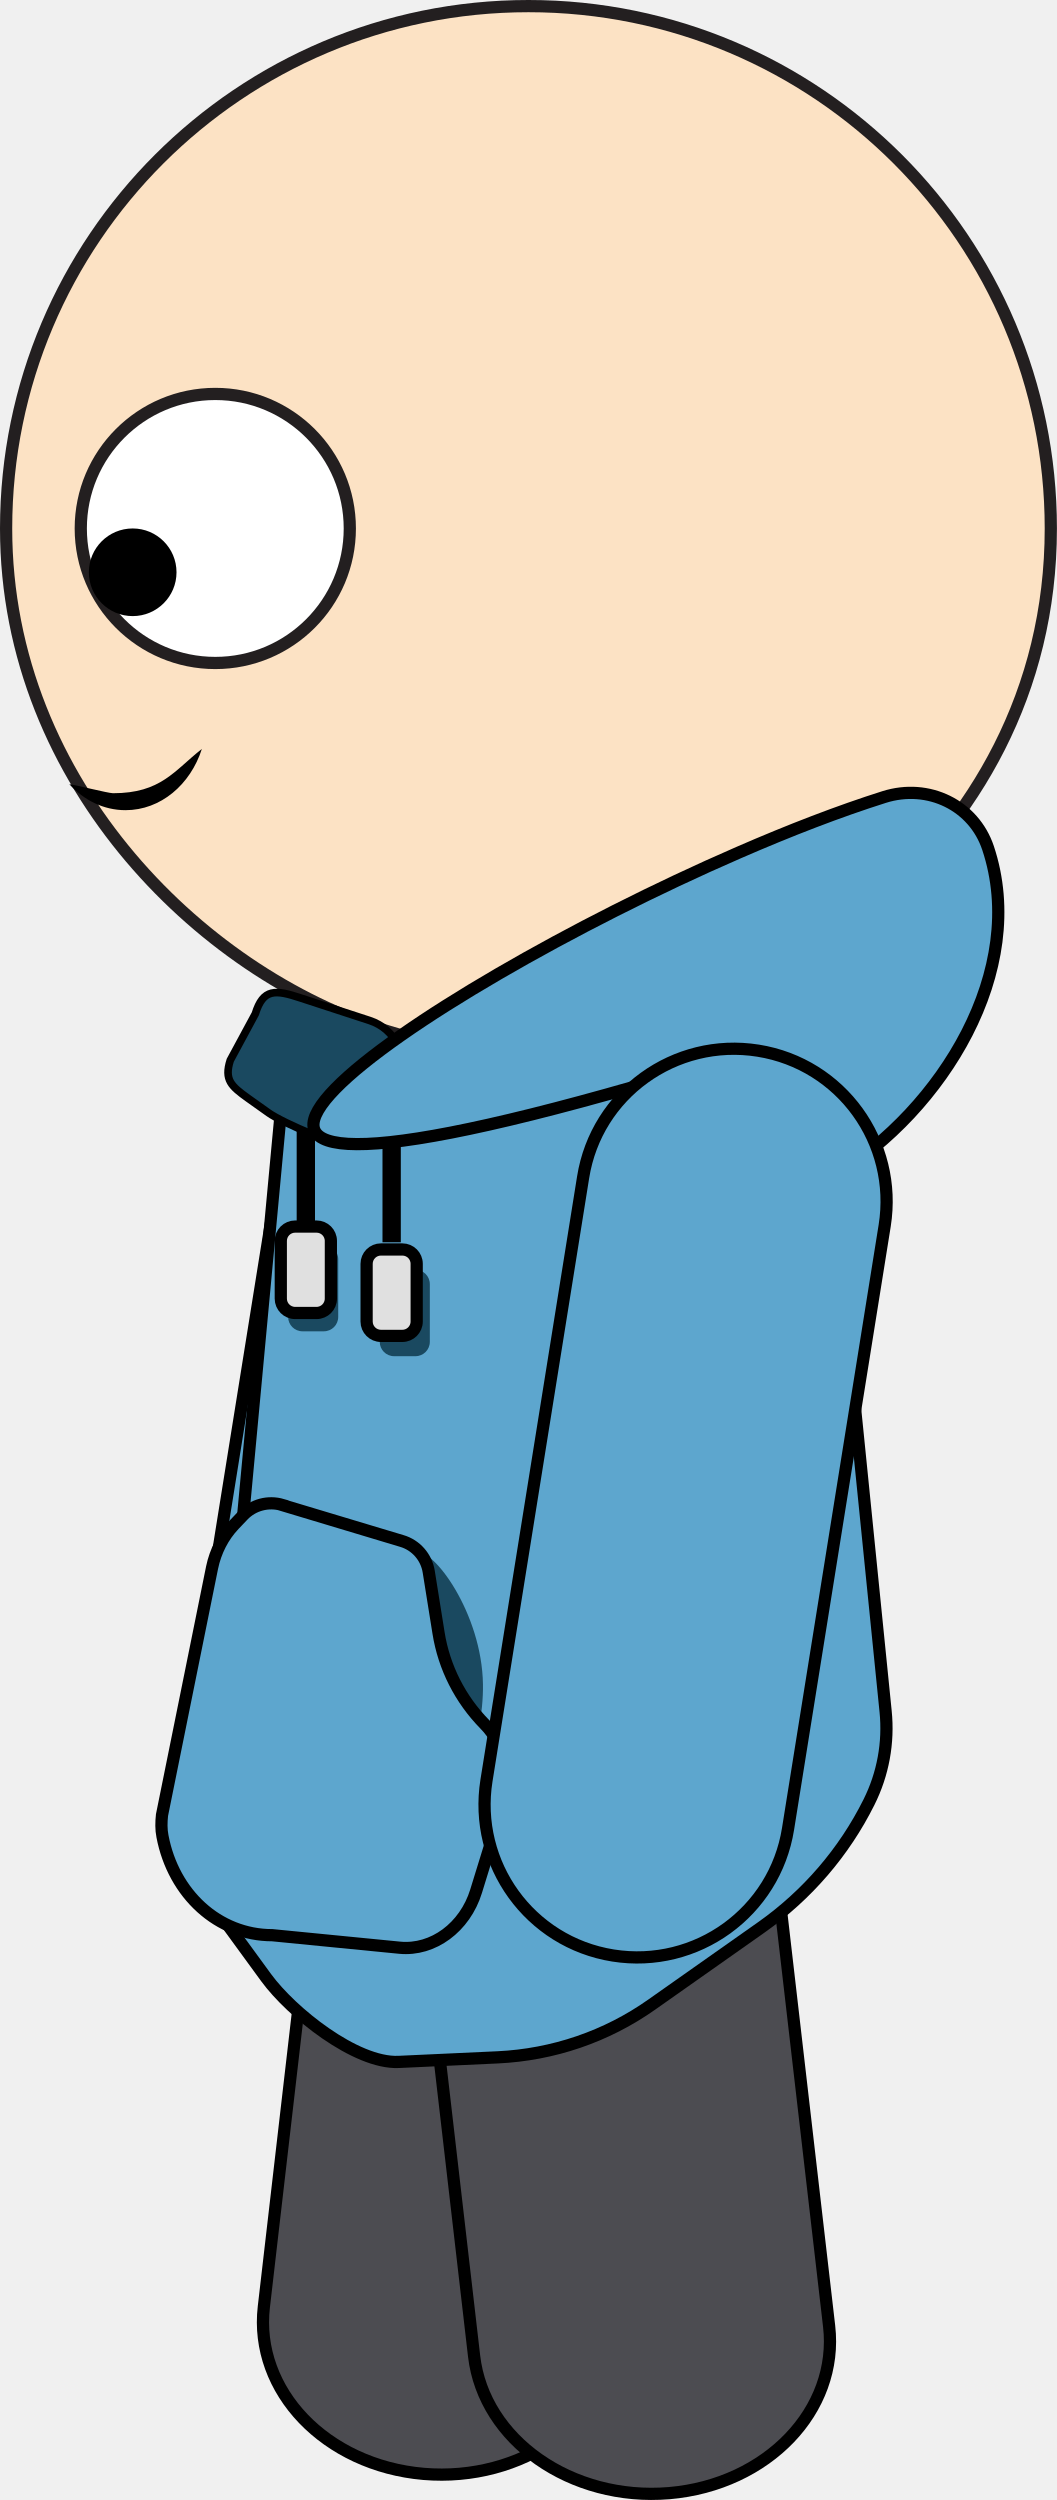
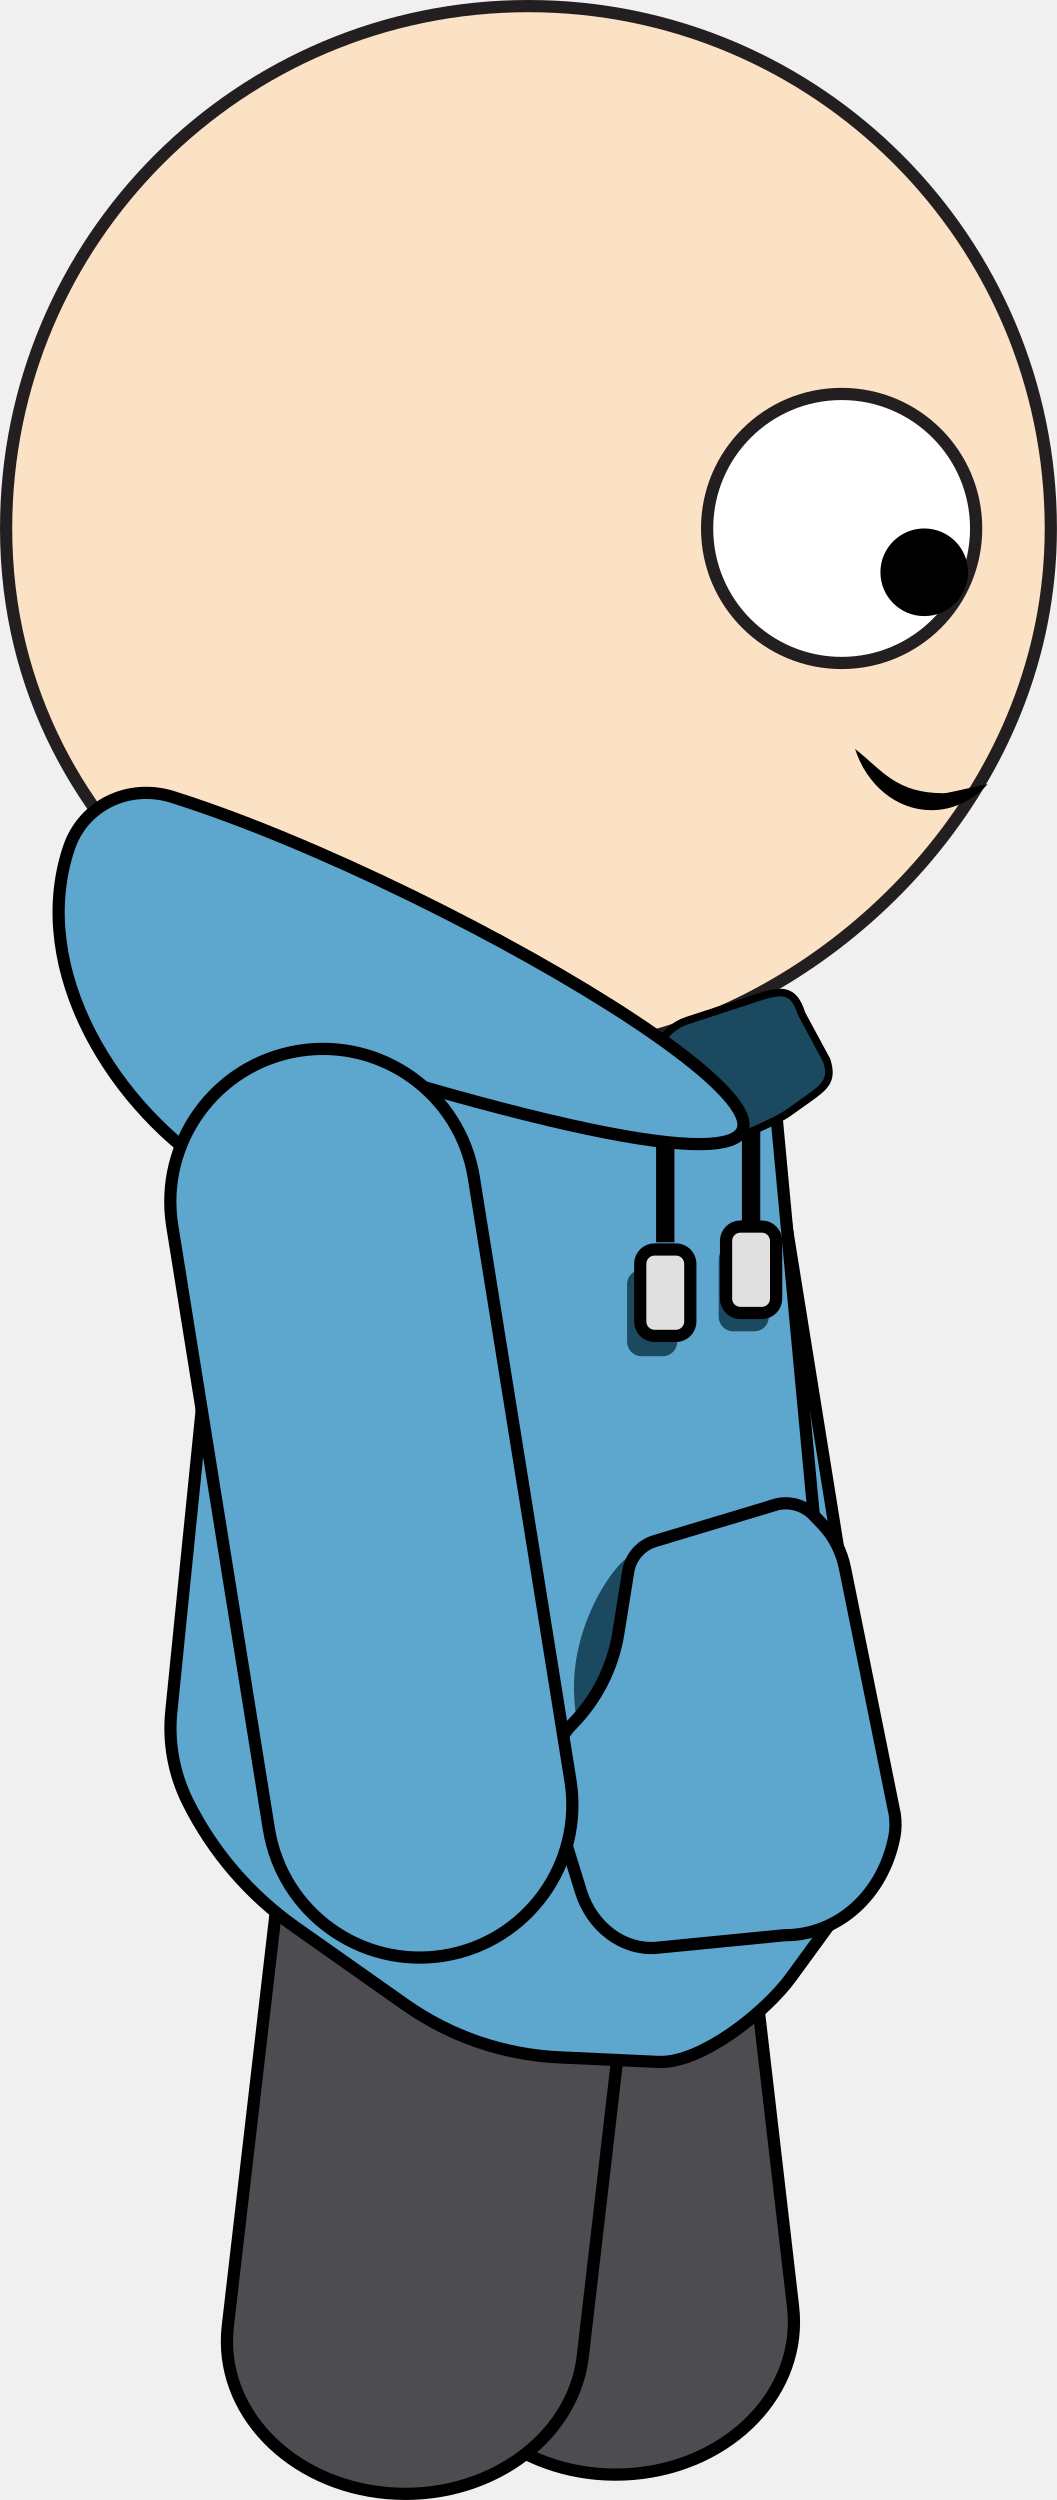
<svg xmlns="http://www.w3.org/2000/svg" id="Layer_1" data-name="Layer 1" viewBox="0 0 69.22 163.73">
  <defs>
    <style>
      .cls-1 {
        stroke-miterlimit: 10;
        stroke-width: .8px;
      }

      .cls-1, .cls-2, .cls-3, .cls-4, .cls-5 {
        stroke: #000;
      }

      .cls-1, .cls-3 {
        fill: #5da6ce;
      }

      .cls-2 {
        fill: #4c4c51;
      }

      .cls-2, .cls-3, .cls-4, .cls-6, .cls-5, .cls-7 {
        stroke-miterlimit: 10;
      }

      .cls-2, .cls-3, .cls-6, .cls-5, .cls-7 {
        stroke-width: .8px;
      }

      .cls-8, .cls-9 {
        stroke-width: 0px;
      }

      .cls-4 {
        stroke-width: .5px;
      }

      .cls-4, .cls-9 {
        fill: #1a4960;
      }

      .cls-6 {
        fill: #fce2c4;
      }

      .cls-6, .cls-7 {
        stroke: #231f20;
      }

      .cls-5 {
        fill: #e0e0e0;
      }

      .cls-7 {
        fill: #fff;
      }
-       
+     
+     @keyframes walkSetOne {
+     0%,
+     60%,
+     100% {
+         transform: skew(8deg);
+     }
+     40% {
+         transform: skew(-16deg);
+     }
+     80% {
+         transform: skew(0deg);
+     }
+ }
+ 
+ @keyframes walkSetTwo {
+     0%,
+     60%,
+     100% {
+         transform: skew(-6deg);
+     }
+     40% {
+         transform: skew(16deg);
+     }
+     80% {
+         transform: skew(0deg);
+     }
+ }
+ 
+ #right-arm, #left-leg {
+   transform-origin: center;
+   animation: walkSetOne 2s infinite;
+ }
+ 
+ #left-arm, #right-leg {
+   transform-origin: center;
+   animation: walkSetTwo 2s infinite;
+ }
    </style>
  </defs>
-   <path id="left-arm" class="cls-1" d="m37.93,80.55l-5.06,31.54c-.87,5.45-6,9.16-11.46,8.29h0c-5.45-.87-9.16-6-8.29-11.46l5.06-31.54c.87-5.45,6-9.16,11.46-8.29h0c5.45.87,9.16,6,8.29,11.46Z" />
-   <path id="left-leg" class="cls-2" d="m17.28,151.08l4.93-42.56c.64-5.5,6.36-9.51,12.78-8.97h0c6.42.55,11.11,5.44,10.47,10.94l-4.93,42.56c-.64,5.5-6.36,9.51-12.78,8.97h0c-6.42-.55-11.11-5.44-10.47-10.94Z" />
-   <path id="right-leg" class="cls-2" d="m54.3,152.34l-5.47-47.23c-.64-5.5-6.36-9.51-12.78-8.97h0c-6.42.55-11.11,5.44-10.47,10.94l5.47,47.23c.64,5.5,6.36,9.51,12.78,8.97h0c6.42-.55,11.11-5.44,10.47-10.94Z" />
+   <path id="left-arm" class="cls-1" d="m39.58,69.1h0c5.45-.87,10.58,2.84,11.46,8.29l5.06,31.54c.87,5.45-2.84,10.58-8.29,11.46h0c-5.45.87-10.58-2.84-11.46-8.29l-5.06-31.54c-.87-5.45,2.84-10.58,8.29-11.46Z" />
+   <path id="left-leg" class="cls-2" d="m41.47,162.02h0c-6.42.54-12.14-3.47-12.78-8.97l-4.93-42.56c-.64-5.5,4.05-10.39,10.47-10.94h0c6.42-.54,12.14,3.47,12.78,8.97l4.93,42.56c.64,5.5-4.05,10.39-10.47,10.94Z" />
+   <path id="right-leg" class="cls-2" d="m25.39,163.28h0c6.42.54,12.14-3.47,12.78-8.97l5.47-47.23c.64-5.5-4.05-10.39-10.47-10.94h0c-6.42-.54-12.14,3.47-12.78,8.97l-5.47,47.23c-.64,5.5,4.05,10.39,10.47,10.94Z" />
+   <path class="cls-6" d="m.4,34.61C.4,15.72,15.72.4,34.61.4s34.21,15.32,34.21,34.21c0,16.84-13.18,29.59-25.66,33.13-4.14,1.18-7.43,1.12-8.55,1.08C20.54,68.27.4,56.04.4,34.61" />
+   <circle class="cls-7" cx="55.12" cy="34.61" r="8.81" />
+   <circle class="cls-8" cx="60.53" cy="37.48" r="2.87" />
+   <path class="cls-8" d="m61.82,51.95c-3.15,0-4.01-1.48-5.82-2.9.75,2.34,2.7,4.01,5,4.01,1.43,0,2.72-.65,3.68-1.7-.31.02-2.55.59-2.86.59Z" />
  <g>
-     <path class="cls-6" d="m34.61.4c18.89,0,34.21,15.32,34.21,34.21,0,21.43-20.14,33.66-34.21,34.21-1.12.04-4.41.1-8.55-1.08C13.58,64.2.4,51.45.4,34.61c0-18.89,15.32-34.21,34.21-34.21Z" />
-     <circle class="cls-7" cx="14.1" cy="34.61" r="8.81" />
-     <circle class="cls-8" cx="8.69" cy="37.48" r="2.87" />
-     <path class="cls-8" d="m4.54,51.36c.96,1.05,2.25,1.7,3.68,1.7,2.3,0,4.25-1.67,5-4.01-1.81,1.42-2.67,2.9-5.82,2.9-.31,0-2.55-.57-2.86-.59Z" />
+     <path class="cls-3" d="m55.7,124.16l-3.91,5.36c-1.66,2.27-5.87,5.64-8.67,5.52l-6.49-.3c-3.63-.17-7.13-1.36-10.1-3.46l-7.18-5.06c-2.99-2.11-5.41-4.92-7.04-8.19h0c-.92-1.84-1.3-3.9-1.09-5.95l3.83-37.97,5.18-8.95,30.62,7.9,2.85,30.54,2,20.56" />
+     <rect class="cls-9" x="47.07" y="81.53" width="3.28" height="5.66" rx=".94" ry=".94" />
+     <rect class="cls-8" x="48.59" y="71.36" width="1.2" height="9" />
+     <rect class="cls-5" x="47.55" y="80.33" width="3.28" height="5.66" rx=".94" ry=".94" />
  </g>
+   <path class="cls-4" d="m44.81,72.74l.96,2.19c.99.39,4.98-1.42,5.85-2.04l1.35-.96c1.1-.79,1.58-1.2,1.17-2.49l-1.64-3.04c-.52-1.67-1.31-1.59-2.97-1.04l-4.53,1.48c-1.67.55-2.57,2.36-1.99,4.02h0c.3.86.96,1.54,1.8,1.88Z" />
+   <path class="cls-9" d="m41.97,101.69c-1.09-.38-4.31,3.95-4.38,8.62-.03,1.79.4,4.48,1.29,4.59,1.21.15,3.05-4.47,3.47-8.6.14-1.34.44-4.32-.38-4.61Z" />
  <g>
-     <g>
-       <path class="cls-3" d="m13.52,124.16l2-20.56,2.85-30.54,30.62-7.9,5.18,8.95,3.83,37.97c.21,2.05-.17,4.11-1.09,5.95h0c-1.63,3.27-4.05,6.08-7.04,8.19l-7.18,5.06c-2.97,2.1-6.47,3.29-10.1,3.46l-6.49.3c-2.8.12-7.01-3.25-8.67-5.52l-3.91-5.36" />
-       <rect class="cls-9" x="18.87" y="81.53" width="3.28" height="5.66" rx=".94" ry=".94" />
-       <rect class="cls-8" x="19.43" y="71.36" width="1.2" height="9" />
-       <rect class="cls-5" x="18.39" y="80.33" width="3.28" height="5.66" rx=".94" ry=".94" />
-     </g>
-     <path class="cls-4" d="m26.21,70.86h0c.58-1.66-.32-3.47-1.99-4.02l-4.53-1.48c-1.66-.55-2.45-.63-2.97,1.04l-1.64,3.04c-.41,1.29.07,1.7,1.17,2.49l1.35.96c.87.62,4.86,2.43,5.85,2.04l.96-2.19c.84-.34,1.5-1.02,1.8-1.88Z" />
-     <path class="cls-9" d="m26.87,106.3c.42,4.13,2.26,8.75,3.47,8.6.89-.11,1.32-2.8,1.29-4.59-.07-4.67-3.29-9-4.38-8.62-.82.29-.52,3.27-.38,4.61Z" />
-     <g>
-       <rect class="cls-9" x="24.87" y="83.16" width="3.28" height="5.66" rx=".94" ry=".94" />
-       <rect class="cls-8" x="25.05" y="71.36" width="1.2" height="10" />
-       <rect class="cls-5" x="24.01" y="81.83" width="3.28" height="5.66" rx=".94" ry=".94" />
-     </g>
-     <path class="cls-3" d="m18.49,98.57l7.82,2.35c.93.27,1.62,1.06,1.77,2.02l.64,4c.36,2.27,1.43,4.36,3.03,5.99,1.36,1.38,1.81,3.59,1.08,5.58l-1.65,5.35c-.73,2.37-2.82,3.91-5,3.7l-8.35-.82c-3.54,0-6.47-2.69-7.19-6.48-.09-.45-.08-.92-.03-1.39l3.28-16.21c.22-1.06.72-2.04,1.44-2.8l.59-.62c.66-.69,1.65-.95,2.57-.68h0Z" />
-     <path class="cls-3" d="m57.9,52.2c-2.91.92-6.18,2.18-9.53,3.64-21.49,9.34-46.65,26.77-6.82,15.33,2.47-.71,5.15-.21,7.2,1.34,2.64,2,5.91,4.47,5.91,4.47,7.06-4.29,12.71-13.45,10.05-21.44-.93-2.79-3.9-4.26-6.81-3.34Z" />
+     <rect class="cls-9" x="41.07" y="83.16" width="3.28" height="5.66" rx=".94" ry=".94" />
+     <rect class="cls-8" x="42.97" y="71.36" width="1.2" height="10" />
+     <rect class="cls-5" x="41.93" y="81.83" width="3.28" height="5.66" rx=".94" ry=".94" />
  </g>
-   <path id="right-arm" class="cls-1" d="m57.94,80.27l-6.33,39.51c-.87,5.45-6,9.16-11.46,8.29h0c-5.45-.87-9.16-6-8.29-11.46l6.33-39.51c.87-5.45,6-9.16,11.46-8.29h0c5.45.87,9.16,6,8.29,11.46Z" />
+   <path class="cls-3" d="m50.73,98.56c.92-.27,1.91-.01,2.57.68l.59.62c.72.76,1.22,1.74,1.44,2.8l3.28,16.21c.05.47.06.94-.03,1.39-.72,3.79-3.65,6.49-7.19,6.48l-8.35.82c-2.18.21-4.27-1.33-5-3.7l-1.65-5.35c-.73-1.99-.28-4.2,1.08-5.58,1.6-1.63,2.67-3.72,3.03-5.99l.64-4c.15-.96.84-1.75,1.77-2.02l7.82-2.35h0Z" />
+   <path class="cls-3" d="m4.51,55.54c-2.66,7.99,2.99,17.15,10.05,21.44,0,0,3.27-2.47,5.91-4.47,2.05-1.55,4.73-2.05,7.2-1.34,39.83,11.44,14.67-5.99-6.82-15.33-3.35-1.46-6.62-2.72-9.53-3.64s-5.88.55-6.81,3.34" />
+   <path id="right-arm" class="cls-1" d="m19.57,68.82h0c5.45-.87,10.58,2.84,11.46,8.29l6.33,39.51c.87,5.45-2.84,10.58-8.29,11.46h0c-5.45.87-10.58-2.84-11.46-8.29l-6.33-39.51c-.87-5.45,2.84-10.58,8.29-11.46Z" />
</svg>
